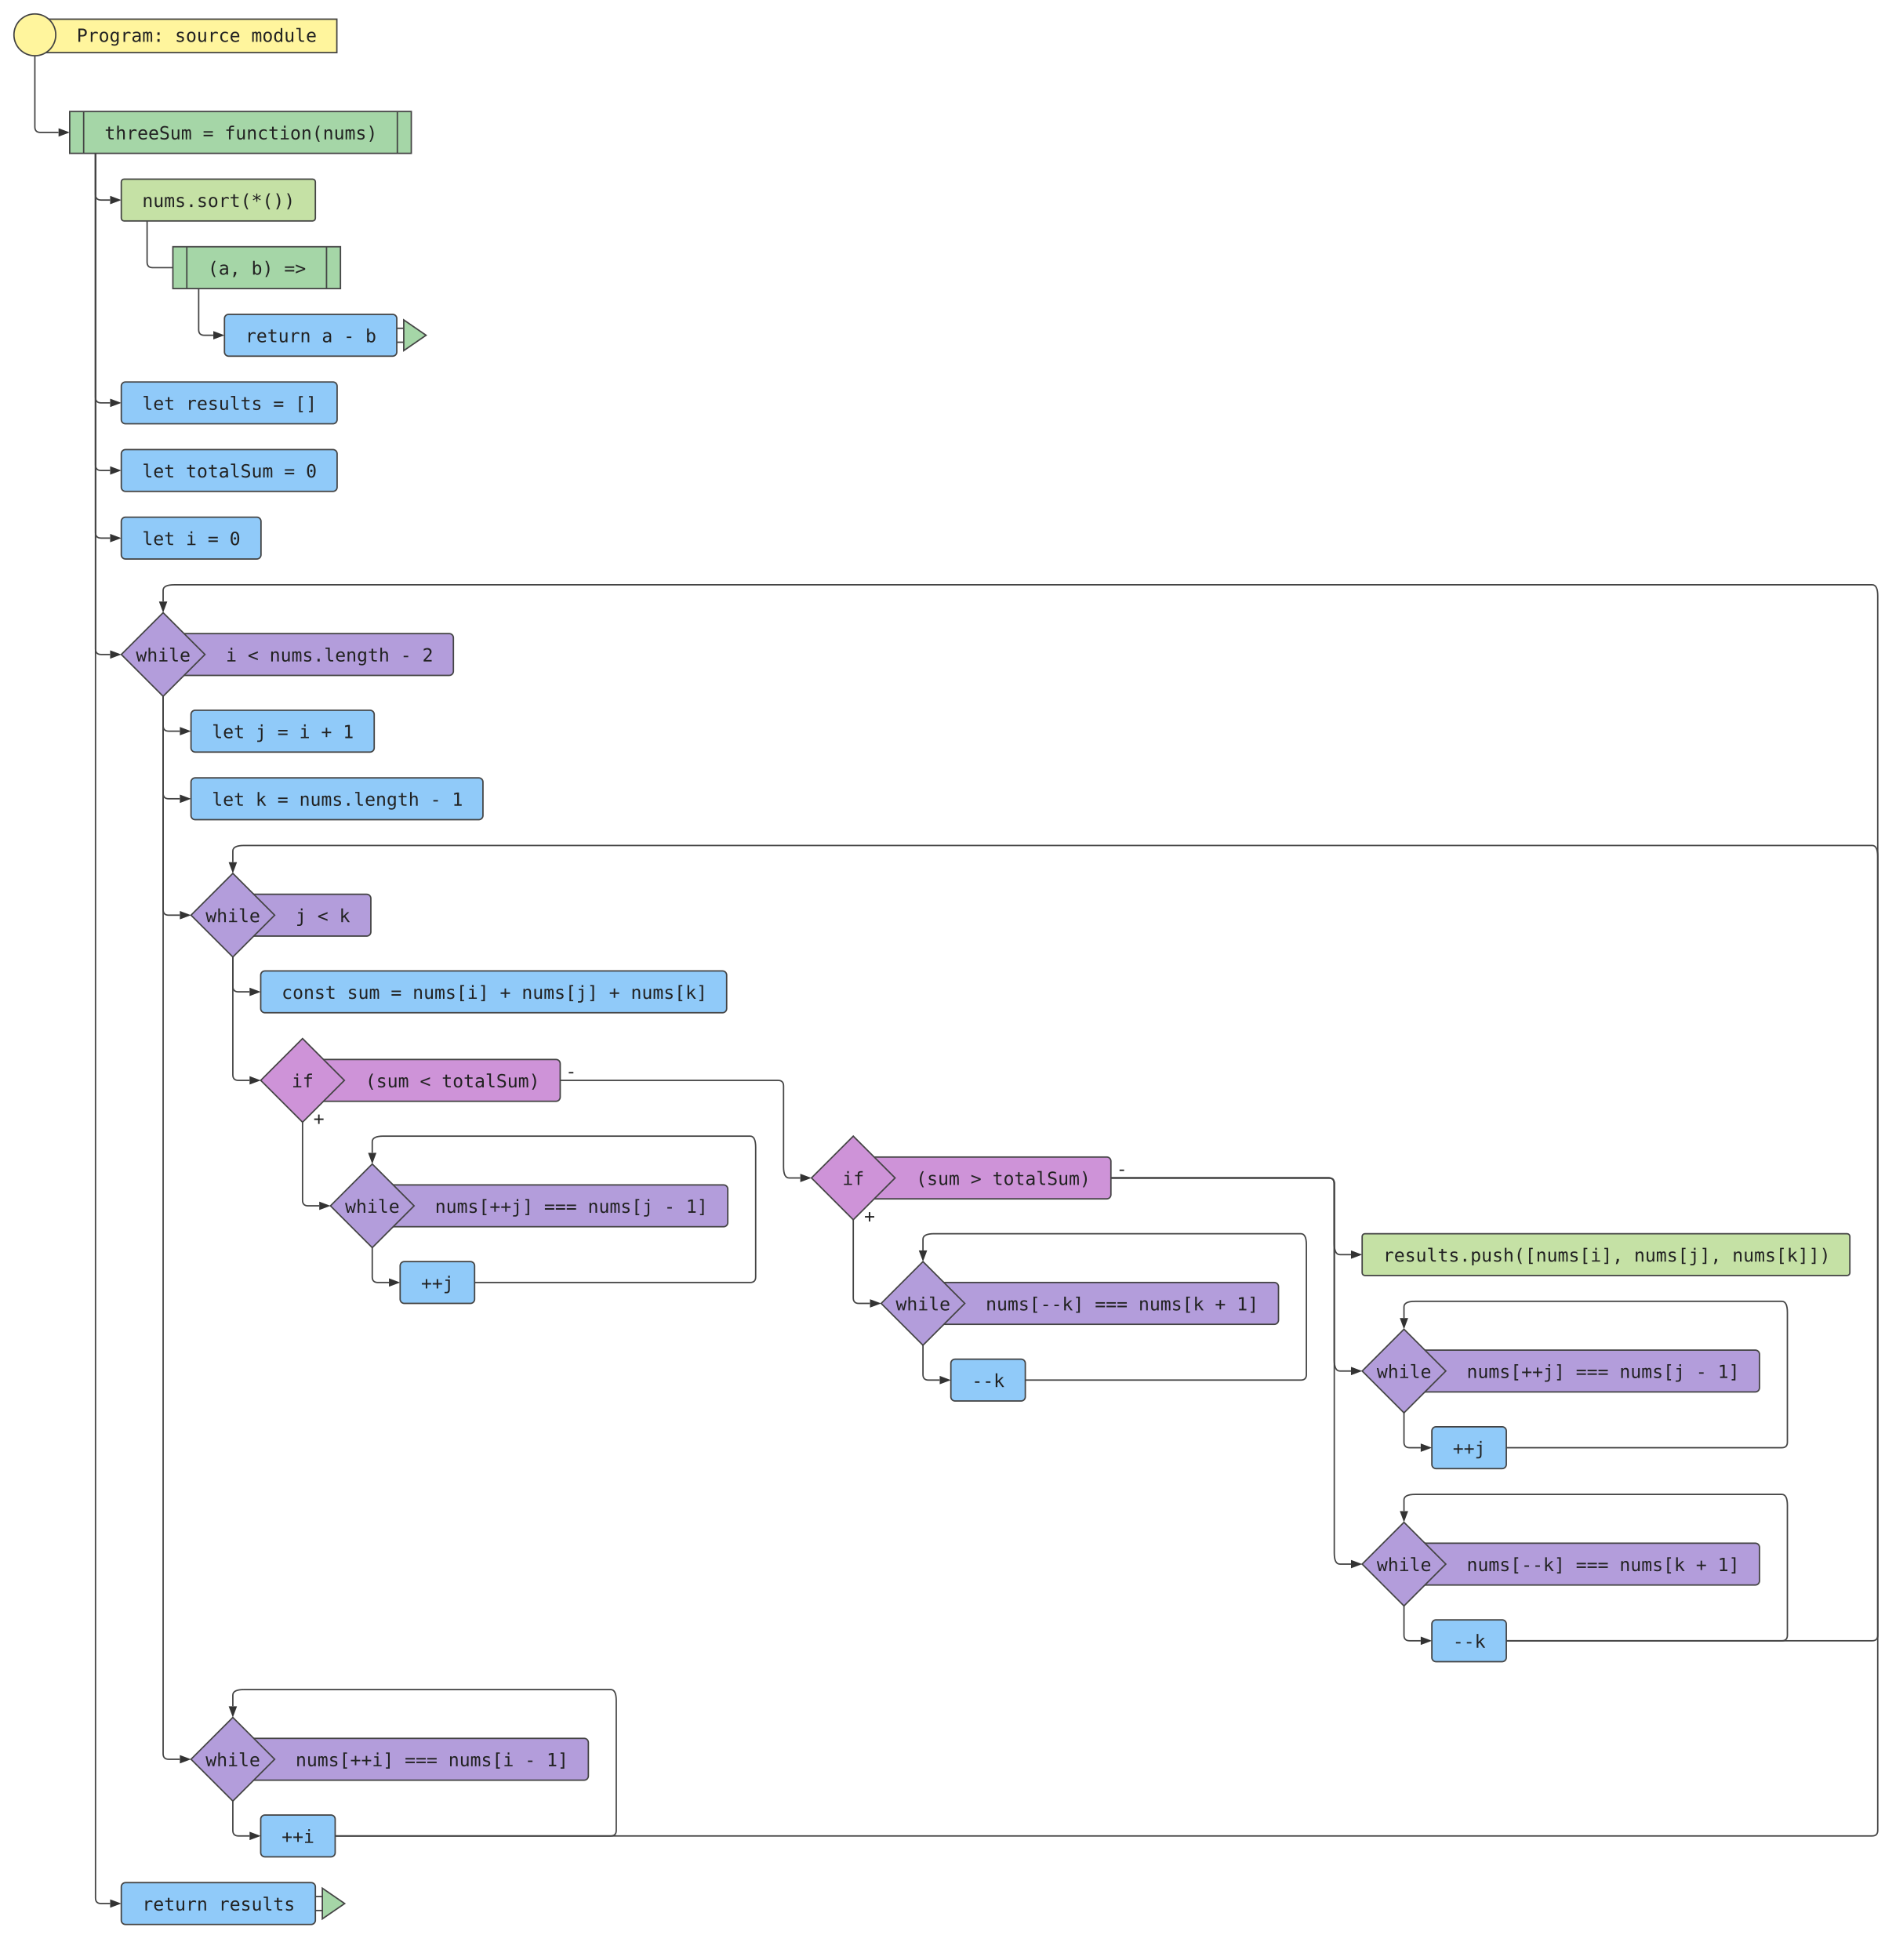
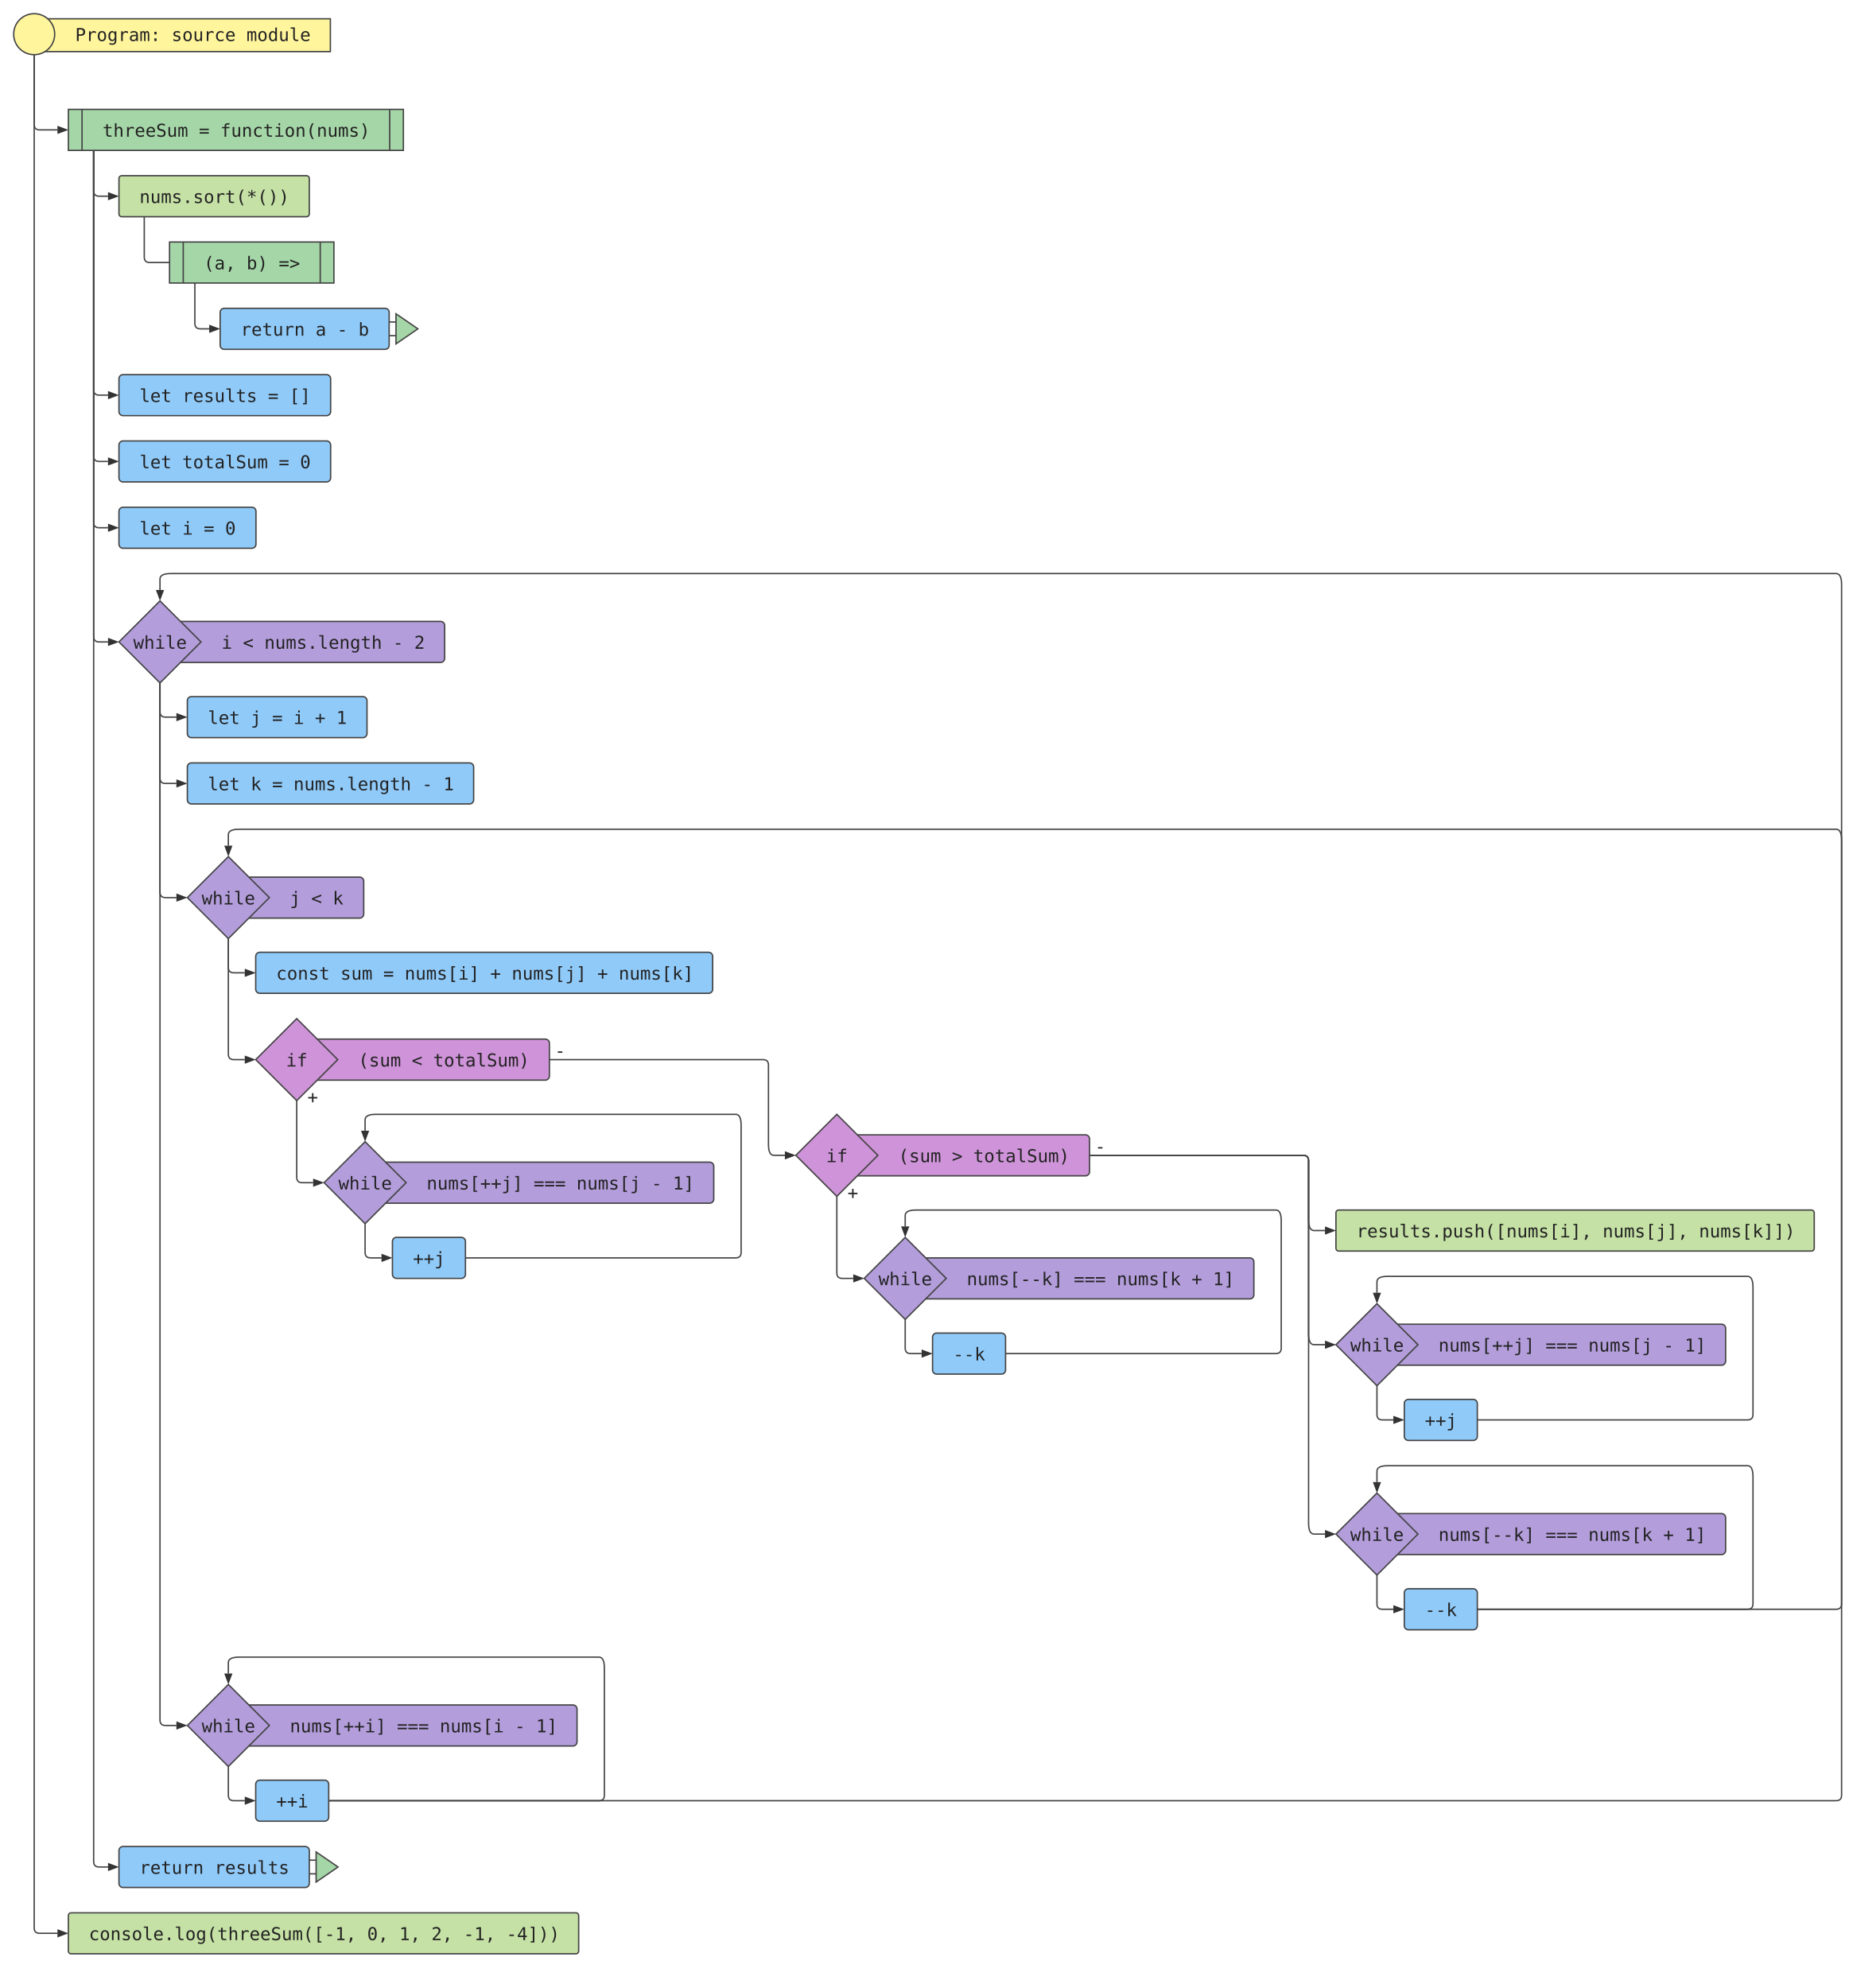
- <svg xmlns="http://www.w3.org/2000/svg" width="1352" height="1406">
+ <svg xmlns="http://www.w3.org/2000/svg" width="1352" height="1454">
  <g>
    <rect x="50" y="80" width="245" height="30" style="fill:#a5d6a7; stroke:#444; stroke-width:1" />
    <line x1="60" y1="80" x2="60" y2="110" style="fill:#a5d6a7; stroke:#444; stroke-width:1" />
    <line x1="285" y1="80" x2="285" y2="110" style="fill:#a5d6a7; stroke:#444; stroke-width:1" />
    <text x="75" y="100" font-family="monospace" font-size="13" fill="#222">
      <tspan x="75" y="100">threeSum = function(nums)</tspan>
    </text>
  </g>
  <g>
    <rect x="87" y="128.5" width="139.2" height="30" rx="2" ry="2" style="fill:#C5E1A5; stroke:#444; stroke-width:1" />
    <text x="102" y="148.5" font-family="monospace" font-size="13" fill="#222">
      <tspan x="102" y="148.5">nums.sort(*())</tspan>
    </text>
  </g>
  <g>
    <rect x="124" y="177" width="120.2" height="30" style="fill:#a5d6a7; stroke:#444; stroke-width:1" />
    <line x1="134" y1="177" x2="134" y2="207" style="fill:#a5d6a7; stroke:#444; stroke-width:1" />
    <line x1="234.2" y1="177" x2="234.2" y2="207" style="fill:#a5d6a7; stroke:#444; stroke-width:1" />
    <text x="149" y="197" font-family="monospace" font-size="13" fill="#222">
      <tspan x="149" y="197">(a, b) =&gt;</tspan>
    </text>
  </g>
  <g>
    <rect x="161" y="225.5" width="123.6" height="30" rx="3" ry="3" style="fill:#90caf9; stroke:#444; stroke-width:1" />
    <line x1="284.6" y1="235.5" x2="289.6" y2="235.5" style="fill:#a5d6a7; stroke:#444; stroke-width:1" />
    <line x1="284.6" y1="245.5" x2="289.6" y2="245.5" style="fill:#a5d6a7; stroke:#444; stroke-width:1" />
    <path d="M289.6, 229.5 L305.6, 240.5 L289.6, 251.5 Z" fill="#a5d6a7" stroke="#444" stroke-width="1" />
    <text x="176" y="245.5" font-family="monospace" font-size="13" fill="#222">
      <tspan x="176" y="245.5">return a - b</tspan>
    </text>
  </g>
  <g>
    <rect x="87" y="274" width="154.8" height="30" rx="3" ry="3" style="fill:#90caf9; stroke:#444; stroke-width:1" />
    <text x="102" y="294" font-family="monospace" font-size="13" fill="#222">
      <tspan x="102" y="294">let results = []</tspan>
    </text>
  </g>
  <g>
    <rect x="87" y="322.5" width="154.8" height="30" rx="3" ry="3" style="fill:#90caf9; stroke:#444; stroke-width:1" />
    <text x="102" y="342.5" font-family="monospace" font-size="13" fill="#222">
      <tspan x="102" y="342.5">let totalSum = 0</tspan>
    </text>
  </g>
  <g>
    <rect x="87" y="371" width="100.2" height="30" rx="3" ry="3" style="fill:#90caf9; stroke:#444; stroke-width:1" />
    <text x="102" y="391" font-family="monospace" font-size="13" fill="#222">
      <tspan x="102" y="391">let i = 0</tspan>
    </text>
  </g>
  <g>
    <rect x="117" y="454.5" width="208.2" height="30" rx="3" ry="3" style="fill:#b39ddb; stroke:#444; stroke-width:1" />
    <polygon points="87,469.5 117,439.5 147,469.5 117,499.5" style="fill:#b39ddb; stroke:#444; stroke-width:1" />
    <text x="162" y="474.5" font-family="monospace" font-size="13" fill="#222">
      <tspan x="162" y="474.5">i &lt; nums.length - 2</tspan>
    </text>
    <text x="97.5" y="474.5" font-family="monospace" font-size="13" fill="#222">while</text>
  </g>
  <g>
    <rect x="137" y="509.5" width="131.4" height="30" rx="3" ry="3" style="fill:#90caf9; stroke:#444; stroke-width:1" />
    <text x="152" y="529.5" font-family="monospace" font-size="13" fill="#222">
      <tspan x="152" y="529.5">let j = i + 1</tspan>
    </text>
  </g>
  <g>
    <rect x="137" y="558" width="209.4" height="30" rx="3" ry="3" style="fill:#90caf9; stroke:#444; stroke-width:1" />
    <text x="152" y="578" font-family="monospace" font-size="13" fill="#222">
      <tspan x="152" y="578">let k = nums.length - 1</tspan>
    </text>
  </g>
  <g>
    <rect x="167" y="641.5" width="99" height="30" rx="3" ry="3" style="fill:#b39ddb; stroke:#444; stroke-width:1" />
    <polygon points="137,656.5 167,626.5 197,656.5 167,686.5" style="fill:#b39ddb; stroke:#444; stroke-width:1" />
    <text x="212" y="661.5" font-family="monospace" font-size="13" fill="#222">
      <tspan x="212" y="661.5">j &lt; k</tspan>
    </text>
    <text x="147.5" y="661.5" font-family="monospace" font-size="13" fill="#222">while</text>
  </g>
  <g>
    <rect x="187" y="696.5" width="334.2" height="30" rx="3" ry="3" style="fill:#90caf9; stroke:#444; stroke-width:1" />
    <text x="202" y="716.5" font-family="monospace" font-size="13" fill="#222">
      <tspan x="202" y="716.5">const sum = nums[i] + nums[j] + nums[k]</tspan>
    </text>
  </g>
  <g>
    <rect x="217" y="760" width="184.8" height="30" rx="3" ry="3" style="fill:#ce93d8; stroke:#444; stroke-width:1" />
    <polygon points="187,775 217,745 247,775 217,805" style="fill:#ce93d8; stroke:#444; stroke-width:1" />
    <text x="262" y="780" font-family="monospace" font-size="13" fill="#222">
      <tspan x="262" y="780">(sum &lt; totalSum)</tspan>
    </text>
    <text x="209.2" y="780" font-family="monospace" font-size="13" fill="#222">if</text>
    <text x="224.8" y="806.95" font-family="monospace" font-size="13" fill="#222">+</text>
    <text x="405.7" y="773.05" font-family="monospace" font-size="13" fill="#222">-</text>
  </g>
  <g>
    <rect x="267" y="850" width="255" height="30" rx="3" ry="3" style="fill:#b39ddb; stroke:#444; stroke-width:1" />
    <polygon points="237,865 267,835 297,865 267,895" style="fill:#b39ddb; stroke:#444; stroke-width:1" />
    <text x="312" y="870" font-family="monospace" font-size="13" fill="#222">
      <tspan x="312" y="870">nums[++j] === nums[j - 1]</tspan>
    </text>
    <text x="247.5" y="870" font-family="monospace" font-size="13" fill="#222">while</text>
  </g>
  <g>
    <rect x="287" y="905" width="53.4" height="30" rx="3" ry="3" style="fill:#90caf9; stroke:#444; stroke-width:1" />
    <text x="302" y="925" font-family="monospace" font-size="13" fill="#222">
      <tspan x="302" y="925">++j</tspan>
    </text>
  </g>
  <g>
    <rect x="612" y="830" width="184.8" height="30" rx="3" ry="3" style="fill:#ce93d8; stroke:#444; stroke-width:1" />
    <polygon points="582,845 612,815 642,845 612,875" style="fill:#ce93d8; stroke:#444; stroke-width:1" />
    <text x="657" y="850" font-family="monospace" font-size="13" fill="#222">
      <tspan x="657" y="850">(sum &gt; totalSum)</tspan>
    </text>
    <text x="604.2" y="850" font-family="monospace" font-size="13" fill="#222">if</text>
    <text x="619.8" y="876.95" font-family="monospace" font-size="13" fill="#222">+</text>
    <text x="800.7" y="843.05" font-family="monospace" font-size="13" fill="#222">-</text>
  </g>
  <g>
    <rect x="662" y="920" width="255" height="30" rx="3" ry="3" style="fill:#b39ddb; stroke:#444; stroke-width:1" />
    <polygon points="632,935 662,905 692,935 662,965" style="fill:#b39ddb; stroke:#444; stroke-width:1" />
    <text x="707" y="940" font-family="monospace" font-size="13" fill="#222">
      <tspan x="707" y="940">nums[--k] === nums[k + 1]</tspan>
    </text>
    <text x="642.5" y="940" font-family="monospace" font-size="13" fill="#222">while</text>
  </g>
  <g>
    <rect x="682" y="975" width="53.4" height="30" rx="3" ry="3" style="fill:#90caf9; stroke:#444; stroke-width:1" />
    <text x="697" y="995" font-family="monospace" font-size="13" fill="#222">
      <tspan x="697" y="995">--k</tspan>
    </text>
  </g>
  <g>
    <rect x="977" y="885" width="349.8" height="30" rx="2" ry="2" style="fill:#C5E1A5; stroke:#444; stroke-width:1" />
    <text x="992" y="905" font-family="monospace" font-size="13" fill="#222">
      <tspan x="992" y="905">results.push([nums[i], nums[j], nums[k]])</tspan>
    </text>
  </g>
  <g>
    <rect x="1007" y="968.5" width="255" height="30" rx="3" ry="3" style="fill:#b39ddb; stroke:#444; stroke-width:1" />
    <polygon points="977,983.5 1007,953.5 1037,983.5 1007,1013.5" style="fill:#b39ddb; stroke:#444; stroke-width:1" />
    <text x="1052" y="988.5" font-family="monospace" font-size="13" fill="#222">
      <tspan x="1052" y="988.5">nums[++j] === nums[j - 1]</tspan>
    </text>
    <text x="987.5" y="988.5" font-family="monospace" font-size="13" fill="#222">while</text>
  </g>
  <g>
    <rect x="1027" y="1023.5" width="53.4" height="30" rx="3" ry="3" style="fill:#90caf9; stroke:#444; stroke-width:1" />
    <text x="1042" y="1043.5" font-family="monospace" font-size="13" fill="#222">
      <tspan x="1042" y="1043.5">++j</tspan>
    </text>
  </g>
  <g>
    <rect x="1007" y="1107" width="255" height="30" rx="3" ry="3" style="fill:#b39ddb; stroke:#444; stroke-width:1" />
    <polygon points="977,1122 1007,1092 1037,1122 1007,1152" style="fill:#b39ddb; stroke:#444; stroke-width:1" />
    <text x="1052" y="1127" font-family="monospace" font-size="13" fill="#222">
      <tspan x="1052" y="1127">nums[--k] === nums[k + 1]</tspan>
    </text>
    <text x="987.5" y="1127" font-family="monospace" font-size="13" fill="#222">while</text>
  </g>
  <g>
    <rect x="1027" y="1162" width="53.4" height="30" rx="3" ry="3" style="fill:#90caf9; stroke:#444; stroke-width:1" />
    <text x="1042" y="1182" font-family="monospace" font-size="13" fill="#222">
      <tspan x="1042" y="1182">--k</tspan>
    </text>
  </g>
  <g>
    <rect x="167" y="1247" width="255" height="30" rx="3" ry="3" style="fill:#b39ddb; stroke:#444; stroke-width:1" />
    <polygon points="137,1262 167,1232 197,1262 167,1292" style="fill:#b39ddb; stroke:#444; stroke-width:1" />
    <text x="212" y="1267" font-family="monospace" font-size="13" fill="#222">
      <tspan x="212" y="1267">nums[++i] === nums[i - 1]</tspan>
    </text>
    <text x="147.5" y="1267" font-family="monospace" font-size="13" fill="#222">while</text>
  </g>
  <g>
    <rect x="187" y="1302" width="53.4" height="30" rx="3" ry="3" style="fill:#90caf9; stroke:#444; stroke-width:1" />
    <text x="202" y="1322" font-family="monospace" font-size="13" fill="#222">
      <tspan x="202" y="1322">++i</tspan>
    </text>
  </g>
  <g>
    <rect x="87" y="1350.5" width="139.2" height="30" rx="3" ry="3" style="fill:#90caf9; stroke:#444; stroke-width:1" />
    <line x1="226.2" y1="1360.5" x2="231.2" y2="1360.5" style="fill:#a5d6a7; stroke:#444; stroke-width:1" />
    <line x1="226.2" y1="1370.5" x2="231.2" y2="1370.5" style="fill:#a5d6a7; stroke:#444; stroke-width:1" />
    <path d="M231.2, 1354.5 L247.2, 1365.5 L231.2, 1376.5 Z" fill="#a5d6a7" stroke="#444" stroke-width="1" />
    <text x="102" y="1370.5" font-family="monospace" font-size="13" fill="#222">
      <tspan x="102" y="1370.5">return results</tspan>
    </text>
  </g>
  <g>
+     <rect x="50" y="1399" width="373.2" height="30" rx="2" ry="2" style="fill:#C5E1A5; stroke:#444; stroke-width:1" />
+     <text x="65" y="1419" font-family="monospace" font-size="13" fill="#222">
+       <tspan x="65" y="1419">console.log(threeSum([-1, 0, 1, 2, -1, -4]))</tspan>
+     </text>
+   </g>
+   <g>
    <rect x="25" y="13.75" width="216.6" height="24" style="fill:#fff59d; stroke:#444; stroke-width:1" />
    <circle cx="25" cy="25" r="15" style="fill:#fff59d; stroke:#444; stroke-width:1" />
    <text x="55" y="30" font-family="monospace" font-size="13" fill="#222">
      <tspan x="55" y="30">Program: source module</tspan>
    </text>
  </g>
  <g>
    <path d="M25, 40 L25 91 Q25 95                 29 95                 L42 95 " style="fill:none; stroke:#444; stroke-width:1" />
    <path d="M42, 92 L50, 95 L42, 98 Z" fill="#333" />
  </g>
  <g>
    <path d="M68.5, 110 L68.5 139.5 Q68.5 143.5                 72.5 143.5                 L79 143.5 " style="fill:none; stroke:#444; stroke-width:1" />
    <path d="M79, 140.5 L87, 143.5 L79, 146.5 Z" fill="#333" />
  </g>
  <g>
    <path d="M105.5, 158.5 L105.5 188 Q105.5 192                 109.5 192                 L124 192 " style="fill:none; stroke:#444; stroke-width:1" />
               false
            </g>
  <g>
    <path d="M142.5, 207 L142.5 236.5 Q142.5 240.5                 146.5 240.5                 L153 240.5 " style="fill:none; stroke:#444; stroke-width:1" />
    <path d="M153, 237.5 L161, 240.5 L153, 243.5 Z" fill="#333" />
  </g>
  <g>
    <path d="M68.5, 110 L68.5 285 Q68.5 289                 72.5 289                 L79 289 " style="fill:none; stroke:#444; stroke-width:1" />
    <path d="M79, 286 L87, 289 L79, 292 Z" fill="#333" />
  </g>
  <g>
    <path d="M68.5, 110 L68.5 333.5 Q68.5 337.5                 72.5 337.5                 L79 337.5 " style="fill:none; stroke:#444; stroke-width:1" />
    <path d="M79, 334.5 L87, 337.5 L79, 340.5 Z" fill="#333" />
  </g>
  <g>
    <path d="M68.5, 110 L68.5 382 Q68.5 386                 72.5 386                 L79 386 " style="fill:none; stroke:#444; stroke-width:1" />
    <path d="M79, 383 L87, 386 L79, 389 Z" fill="#333" />
  </g>
  <g>
    <path d="M68.5, 110 L68.5 465.5 Q68.5 469.5                 72.5 469.5                 L79 469.5 " style="fill:none; stroke:#444; stroke-width:1" />
    <path d="M79, 466.5 L87, 469.5 L79, 472.5 Z" fill="#333" />
  </g>
  <g>
    <path d="M117, 499.5 L117 520.5 Q117 524.5                 121 524.5                 L129 524.5 " style="fill:none; stroke:#444; stroke-width:1" />
    <path d="M129, 521.5 L137, 524.5 L129, 527.5 Z" fill="#333" />
  </g>
  <g>
    <path d="M117, 499.5 L117 569 Q117 573                 121 573                 L129 573 " style="fill:none; stroke:#444; stroke-width:1" />
    <path d="M129, 570 L137, 573 L129, 576 Z" fill="#333" />
  </g>
  <g>
    <path d="M117, 499.5 L117 652.5 Q117 656.5                 121 656.5                 L129 656.5 " style="fill:none; stroke:#444; stroke-width:1" />
    <path d="M129, 653.5 L137, 656.5 L129, 659.5 Z" fill="#333" />
  </g>
  <g>
    <path d="M167, 686.5 L167 707.5 Q167 711.5                 171 711.5                 L179 711.5 " style="fill:none; stroke:#444; stroke-width:1" />
    <path d="M179, 708.5 L187, 711.5 L179, 714.5 Z" fill="#333" />
  </g>
  <g>
    <path d="M167, 686.5 L167 771 Q167 775                 171 775                 L179 775 " style="fill:none; stroke:#444; stroke-width:1" />
    <path d="M179, 772 L187, 775 L179, 778 Z" fill="#333" />
  </g>
  <g>
    <path d="M217, 805 L217 861 Q217 865                 221 865                 L229 865 " style="fill:none; stroke:#444; stroke-width:1" />
    <path d="M229, 862 L237, 865 L229, 868 Z" fill="#333" />
  </g>
  <g>
    <path d="M267, 895 L267 916 Q267 920                 271 920                 L279 920 " style="fill:none; stroke:#444; stroke-width:1" />
    <path d="M279, 917 L287, 920 L279, 923 Z" fill="#333" />
  </g>
  <g>
    <path d="M340.4, 920 L538 920  Q542 920                 542 916                 L542 823 Q542 815                 538 815                 L275 815  Q267 815                 267 819                 L267 827" style="fill:none; stroke:#444; stroke-width:1" />
    <path d="M264, 827 L267, 835 L270, 827 Z" fill="#333" />
  </g>
  <g>
    <path d="M401.8, 775 L558 775  Q562 775                 562 779                 L562 837 Q562 845                 566 845                 L574 845 " style="fill:none; stroke:#444; stroke-width:1" />
    <path d="M574, 842 L582, 845 L574, 848 Z" fill="#333" />
  </g>
  <g>
    <path d="M612, 875 L612 931 Q612 935                 616 935                 L624 935 " style="fill:none; stroke:#444; stroke-width:1" />
    <path d="M624, 932 L632, 935 L624, 938 Z" fill="#333" />
  </g>
  <g>
    <path d="M662, 965 L662 986 Q662 990                 666 990                 L674 990 " style="fill:none; stroke:#444; stroke-width:1" />
    <path d="M674, 987 L682, 990 L674, 993 Z" fill="#333" />
  </g>
  <g>
    <path d="M735.4, 990 L933 990  Q937 990                 937 986                 L937 893 Q937 885                 933 885                 L670 885  Q662 885                 662 889                 L662 897" style="fill:none; stroke:#444; stroke-width:1" />
    <path d="M659, 897 L662, 905 L665, 897 Z" fill="#333" />
  </g>
  <g>
    <path d="M796.8, 845 L953 845  Q957 845                 957 849                 L957 892 Q957 900                 961 900                 L969 900 " style="fill:none; stroke:#444; stroke-width:1" />
    <path d="M969, 897 L977, 900 L969, 903 Z" fill="#333" />
  </g>
  <g>
    <path d="M796.8, 845 L953 845  Q957 845                 957 849                 L957 975.5 Q957 983.5                 961 983.5                 L969 983.5 " style="fill:none; stroke:#444; stroke-width:1" />
    <path d="M969, 980.5 L977, 983.5 L969, 986.5 Z" fill="#333" />
  </g>
  <g>
    <path d="M1007, 1013.5 L1007 1034.5 Q1007 1038.5                 1011 1038.5                 L1019 1038.5 " style="fill:none; stroke:#444; stroke-width:1" />
    <path d="M1019, 1035.5 L1027, 1038.5 L1019, 1041.5 Z" fill="#333" />
  </g>
  <g>
    <path d="M1080.4, 1038.5 L1278 1038.5  Q1282 1038.5                 1282 1034.5                 L1282 941.5 Q1282 933.5                 1278 933.5                 L1015 933.5  Q1007 933.5                 1007 937.5                 L1007 945.5" style="fill:none; stroke:#444; stroke-width:1" />
    <path d="M1004, 945.5 L1007, 953.5 L1010, 945.5 Z" fill="#333" />
  </g>
  <g>
    <path d="M796.8, 845 L953 845  Q957 845                 957 849                 L957 1114 Q957 1122                 961 1122                 L969 1122 " style="fill:none; stroke:#444; stroke-width:1" />
    <path d="M969, 1119 L977, 1122 L969, 1125 Z" fill="#333" />
  </g>
  <g>
    <path d="M1007, 1152 L1007 1173 Q1007 1177                 1011 1177                 L1019 1177 " style="fill:none; stroke:#444; stroke-width:1" />
    <path d="M1019, 1174 L1027, 1177 L1019, 1180 Z" fill="#333" />
  </g>
  <g>
    <path d="M1080.4, 1177 L1278 1177  Q1282 1177                 1282 1173                 L1282 1080 Q1282 1072                 1278 1072                 L1015 1072  Q1007 1072                 1007 1076                 L1007 1084" style="fill:none; stroke:#444; stroke-width:1" />
    <path d="M1004, 1084 L1007, 1092 L1010, 1084 Z" fill="#333" />
  </g>
  <g>
    <path d="M1080.4, 1177 L1342.8 1177  Q1346.8 1177                 1346.8 1173                 L1346.8 614.5 Q1346.8 606.5                 1342.8 606.5                 L175 606.5  Q167 606.5                 167 610.5                 L167 618.5" style="fill:none; stroke:#444; stroke-width:1" />
    <path d="M164, 618.5 L167, 626.5 L170, 618.5 Z" fill="#333" />
  </g>
  <g>
    <path d="M117, 499.5 L117 1258 Q117 1262                 121 1262                 L129 1262 " style="fill:none; stroke:#444; stroke-width:1" />
    <path d="M129, 1259 L137, 1262 L129, 1265 Z" fill="#333" />
  </g>
  <g>
    <path d="M167, 1292 L167 1313 Q167 1317                 171 1317                 L179 1317 " style="fill:none; stroke:#444; stroke-width:1" />
    <path d="M179, 1314 L187, 1317 L179, 1320 Z" fill="#333" />
  </g>
  <g>
    <path d="M240.4, 1317 L438 1317  Q442 1317                 442 1313                 L442 1220 Q442 1212                 438 1212                 L175 1212  Q167 1212                 167 1216                 L167 1224" style="fill:none; stroke:#444; stroke-width:1" />
    <path d="M164, 1224 L167, 1232 L170, 1224 Z" fill="#333" />
  </g>
  <g>
    <path d="M240.4, 1317 L1342.8 1317  Q1346.8 1317                 1346.8 1313                 L1346.8 427.5 Q1346.8 419.5                 1342.8 419.5                 L125 419.5  Q117 419.5                 117 423.5                 L117 431.5" style="fill:none; stroke:#444; stroke-width:1" />
    <path d="M114, 431.5 L117, 439.5 L120, 431.5 Z" fill="#333" />
  </g>
  <g>
    <path d="M68.5, 110 L68.5 1361.5 Q68.5 1365.5                 72.5 1365.5                 L79 1365.5 " style="fill:none; stroke:#444; stroke-width:1" />
    <path d="M79, 1362.5 L87, 1365.5 L79, 1368.5 Z" fill="#333" />
  </g>
+   <g>
+     <path d="M25, 40 L25 1410 Q25 1414                 29 1414                 L42 1414 " style="fill:none; stroke:#444; stroke-width:1" />
+     <path d="M42, 1411 L50, 1414 L42, 1417 Z" fill="#333" />
+   </g>
</svg>
